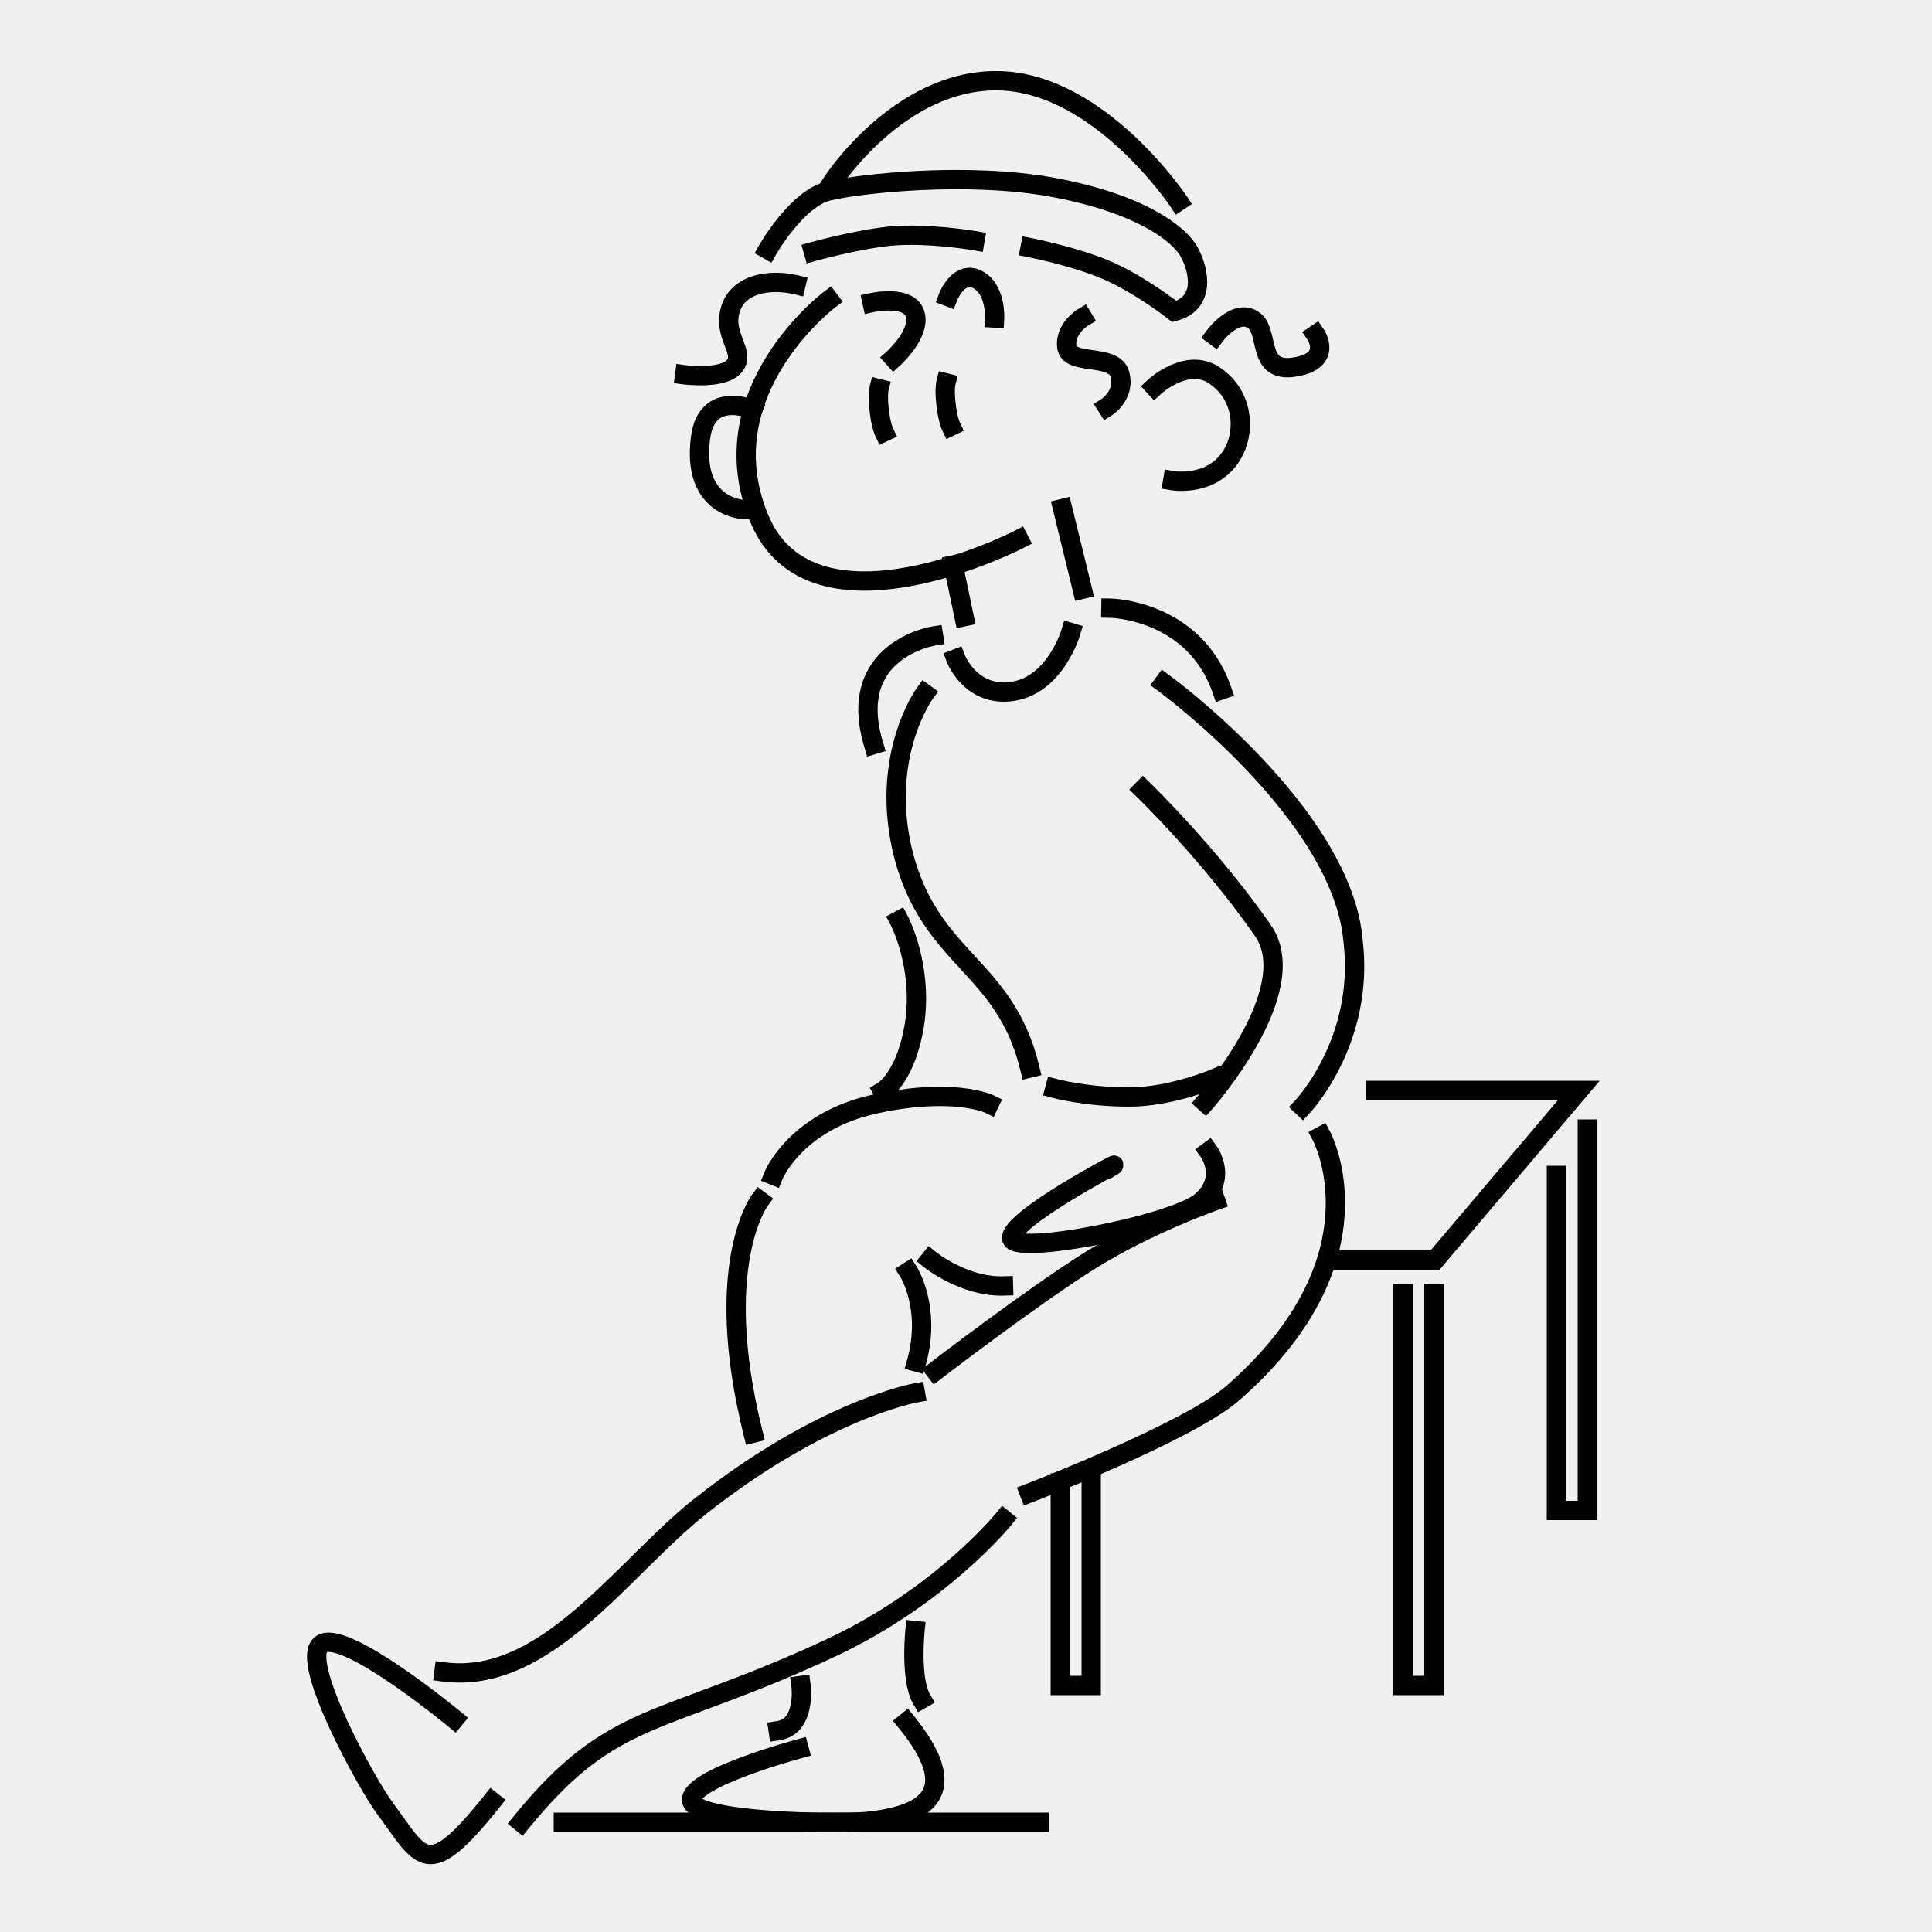
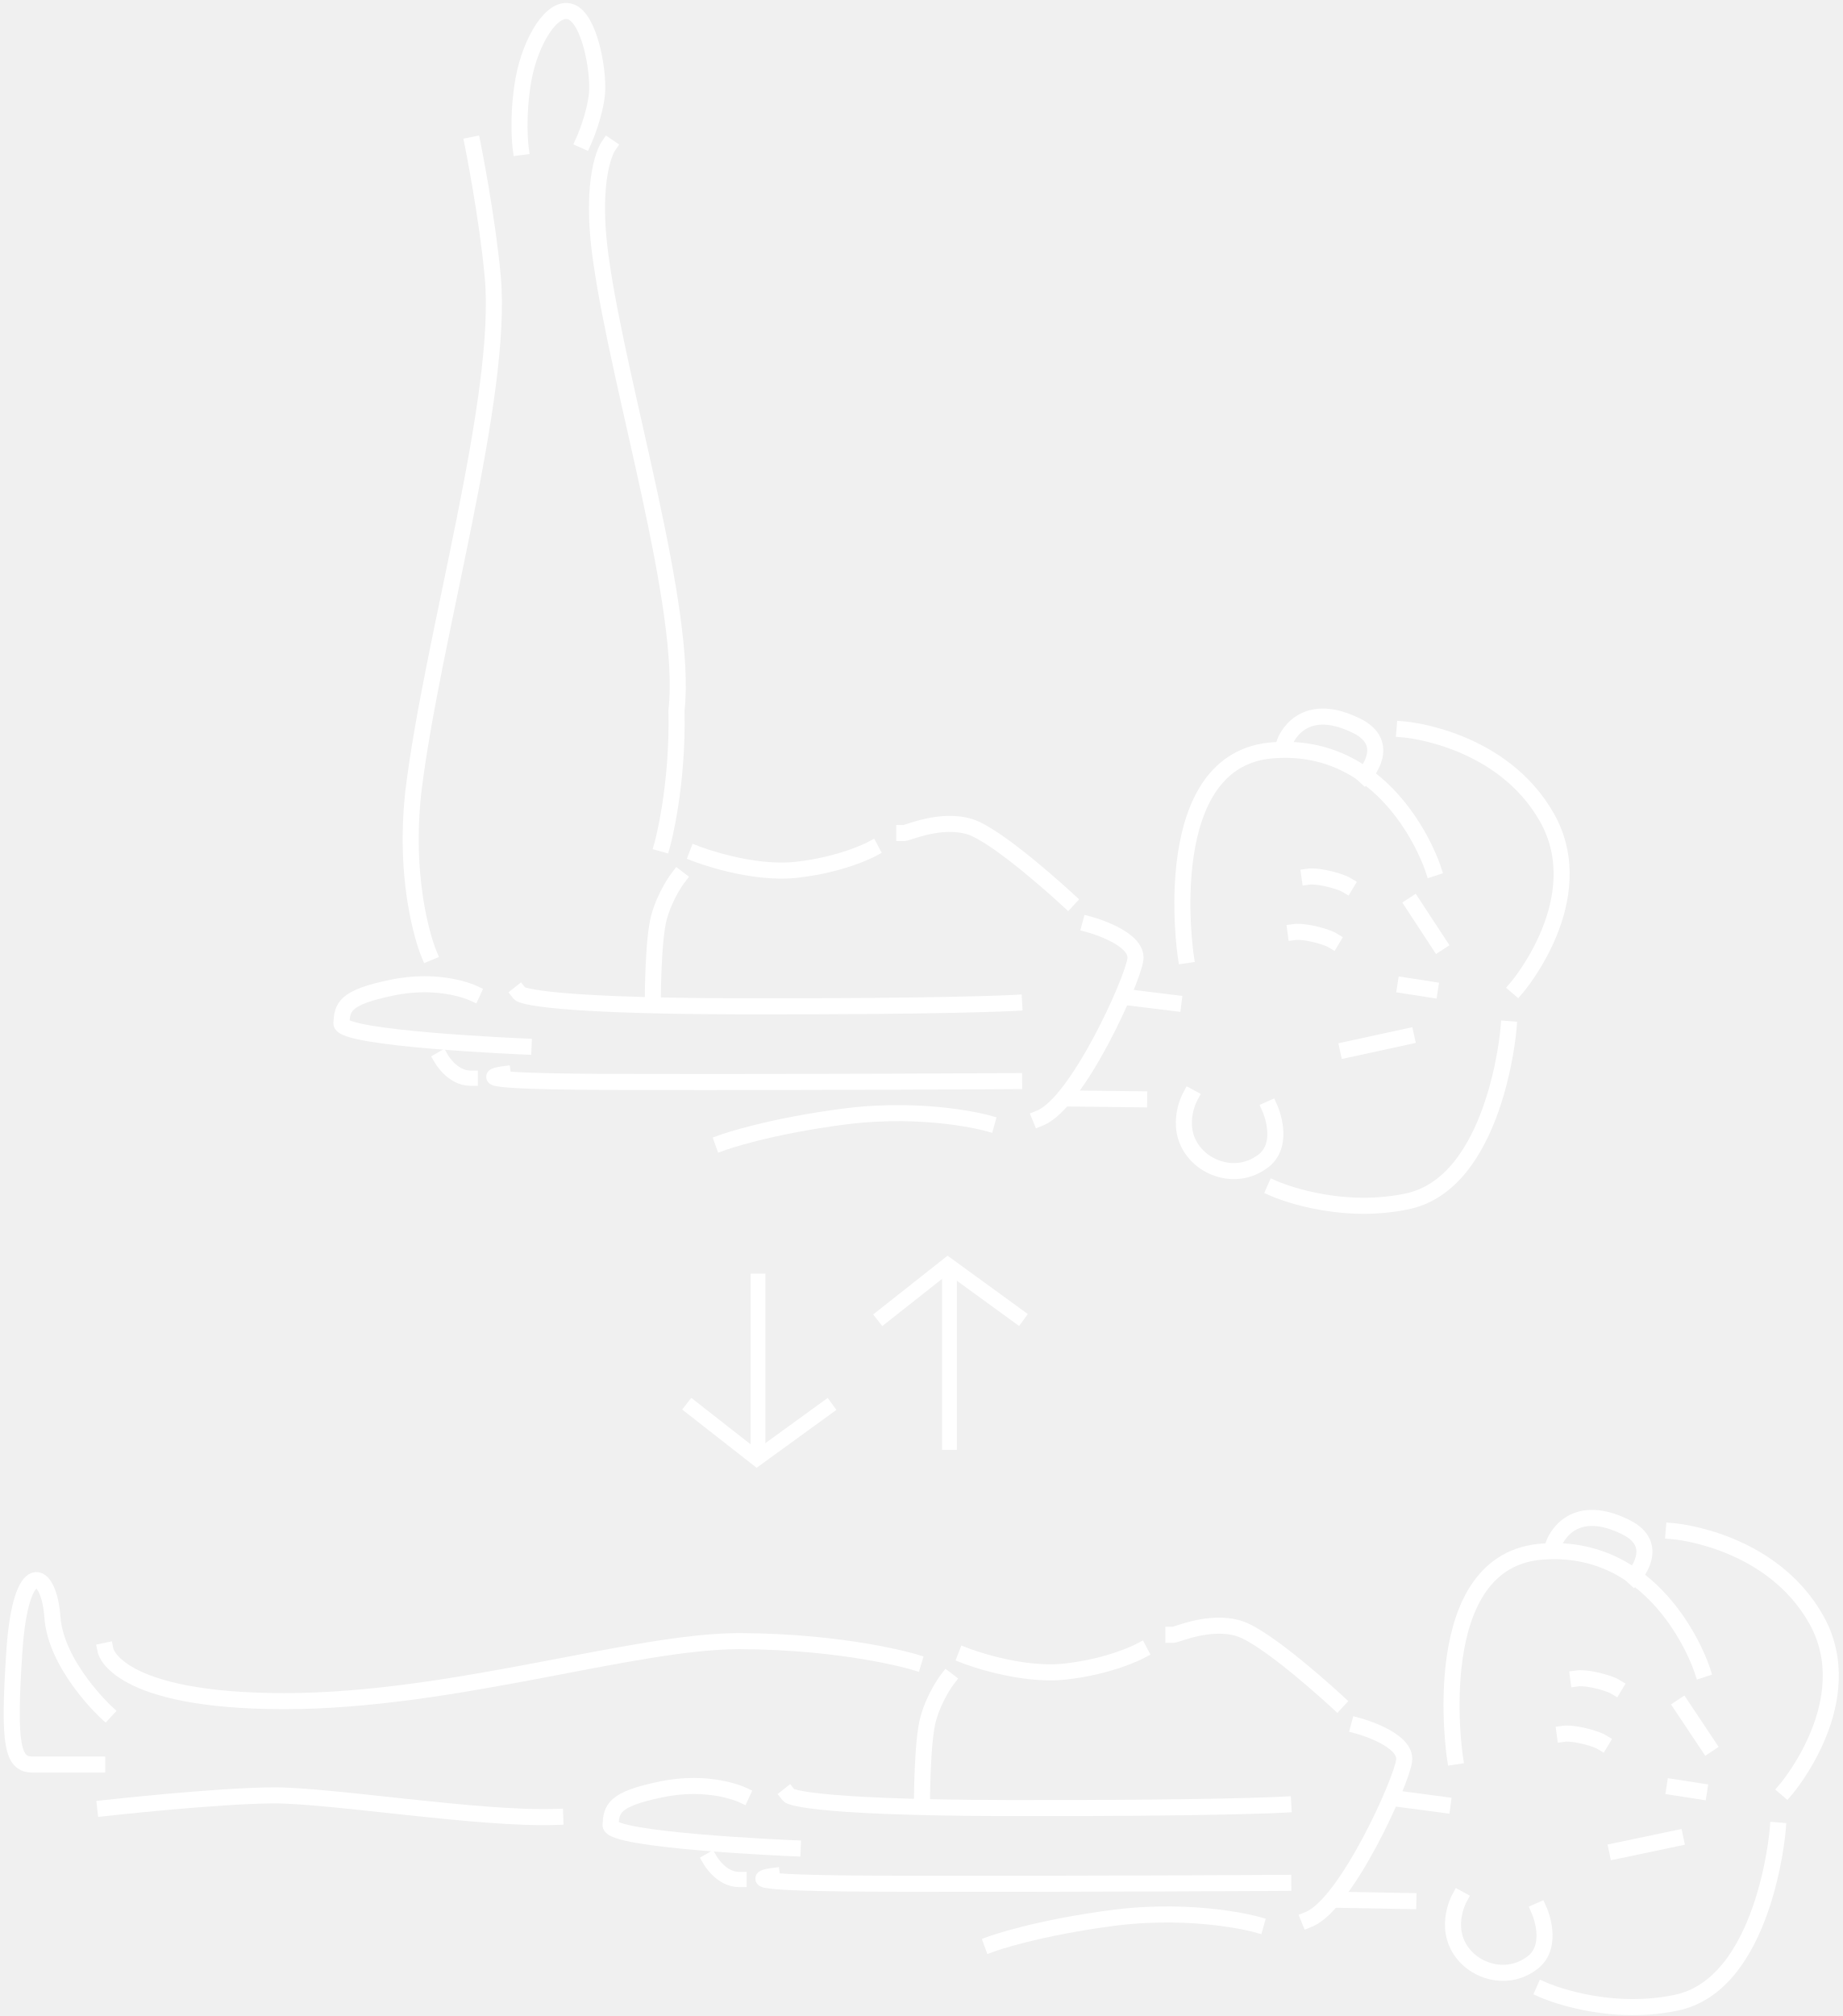
- <svg xmlns="http://www.w3.org/2000/svg" width="500" height="500" viewBox="0 0 500 500" fill="none">
-   <path d="M228.5 282.4C228.5 282.4 234.7 278.8 236.8 264.2C238.7 249.5 232.7 238.2 232.7 238.2" stroke="black" stroke-width="5" stroke-miterlimit="10" stroke-linecap="square" />
-   <path d="M239.3 179.5C239.3 179.5 227.3 196 233.9 221.6C241.2 248.7 260.1 249.9 266.5 276.4" stroke="black" stroke-width="5" stroke-miterlimit="10" stroke-linecap="square" />
-   <path d="M314.6 279C314.6 279 302.9 284 292 283.9C281.2 283.9 273 281.7 273 281.7" stroke="black" stroke-width="5" stroke-miterlimit="10" stroke-linecap="square" />
-   <path d="M206.8 452.6C206.8 452.6 178.5 460.2 179 465.9C179.4 471.6 216.5 472.1 224.1 471.4C239.9 469.9 249.3 463.8 234.6 445.7" stroke="black" stroke-width="5" stroke-miterlimit="10" stroke-linecap="square" />
-   <path d="M241.6 164.6C241.6 164.6 218.7 168.2 226.1 192.7" stroke="black" stroke-width="5" stroke-miterlimit="10" stroke-linecap="square" />
-   <path d="M259.7 393.2C259.7 393.2 243.7 412.9 215.6 426.2C171 447.1 158.9 442.1 134.9 471.6" stroke="black" stroke-width="5" stroke-miterlimit="10" stroke-linecap="square" />
-   <path d="M236.9 360.5C236.9 360.5 212.9 364.8 181.4 389.7C161.4 405.4 141.4 436.1 114.9 432.7" stroke="black" stroke-width="5" stroke-miterlimit="10" stroke-linecap="square" />
-   <path d="M196.6 310.7C196.6 310.7 184.1 327.5 194.9 370.9" stroke="black" stroke-width="5" stroke-miterlimit="10" stroke-linecap="square" />
-   <path d="M200.2 304.2C200.2 304.2 205.9 290.2 226.5 285.7C246.9 281.3 256 285.7 256 285.7" stroke="black" stroke-width="5" stroke-miterlimit="10" stroke-linecap="square" />
-   <path d="M214.6 77.6C214.6 77.6 182.9 101.5 196.5 134.2C210.2 167.1 263.7 139.6 263.7 139.6" stroke="black" stroke-width="5" stroke-miterlimit="10" stroke-linecap="square" />
-   <path d="M227.5 100.6C227.5 100.6 227.1 102.2 227.5 105.8C227.9 109.9 228.8 111.8 228.8 111.8" fill="white" />
-   <path d="M227.5 100.6C227.5 100.6 227.1 102.2 227.5 105.8C227.9 109.9 228.8 111.8 228.8 111.8" stroke="black" stroke-width="5" stroke-miterlimit="10" stroke-linecap="square" />
-   <path d="M244.8 99.1C244.8 99.1 244.4 100.7 244.8 104.3C245.2 108.4 246.1 110.3 246.1 110.3" fill="white" />
-   <path d="M244.8 99.1C244.8 99.1 244.4 100.7 244.8 104.3C245.2 108.4 246.1 110.3 246.1 110.3" stroke="black" stroke-width="5" stroke-miterlimit="10" stroke-linecap="square" />
-   <path d="M298.8 100.1C298.8 100.1 307.1 92.4 314.2 97.1C321.7 102.1 322.2 110.9 319.5 116.5C314.7 126.3 303.5 124.4 303.5 124.4" stroke="black" stroke-width="5" stroke-miterlimit="10" stroke-linecap="square" />
-   <path d="M194.8 106C194.8 106 182.9 100.8 181.3 113.3C178.9 131.8 192.9 131.9 192.9 131.9" stroke="black" stroke-width="5" stroke-miterlimit="10" stroke-linecap="square" />
-   <path d="M275 131.6L280.1 152.5" stroke="black" stroke-width="5" stroke-miterlimit="10" stroke-linecap="square" />
-   <path d="M246.7 146.2L249.5 159.6" stroke="black" stroke-width="5" stroke-miterlimit="10" stroke-linecap="square" />
-   <path d="M206 73.7C199.2 72.1 190.9 73.4 189 80.2C187 86.9 193 91.1 190.1 94.7C187.2 98.3 177.2 97 177.2 97" stroke="black" stroke-width="5" stroke-miterlimit="10" stroke-linecap="square" />
-   <path d="M225.7 78.3C225.7 78.3 235.2 76.2 236.8 81.2C238.4 86.3 231.3 92.7 231.3 92.7" stroke="black" stroke-width="5" stroke-miterlimit="10" stroke-linecap="square" />
-   <path d="M245.4 76.8C245.4 76.8 248.1 69.9 252.9 72.3C257.8 74.7 257.4 82.3 257.4 82.3" stroke="black" stroke-width="5" stroke-miterlimit="10" stroke-linecap="square" />
-   <path d="M280.2 82.2C280.2 82.2 275.4 85.1 276.1 89.9C276.9 94.7 288.3 91.4 289.8 96.8C291.3 102.2 286.5 105.3 286.5 105.3" stroke="black" stroke-width="5" stroke-miterlimit="10" stroke-linecap="square" />
-   <path d="M314.4 86.9C314.4 86.9 319.6 79.9 324.2 82.7C328.8 85.5 324.9 96.6 335 95C345.1 93.4 340.5 86.6 340.5 86.6" stroke="black" stroke-width="5" stroke-miterlimit="10" stroke-linecap="square" />
-   <path d="M210.5 65.1C210.5 65.1 221.6 62 230.4 61.1C240.2 60.2 252.3 62.3 252.3 62.3" stroke="black" stroke-width="5" stroke-miterlimit="10" stroke-linecap="square" />
-   <path d="M198.7 64.6C198.7 64.6 206.4 51.1 214.6 49.4C222.5 47.5 250.5 44.4 272.6 48.5C294.7 52.6 305.1 60.3 307.8 65.3C310.5 70.3 311.9 78.5 303.9 80.6C303.9 80.6 294.8 73.4 285.9 69.7C277.8 66.3 266.6 64.1 266.6 64.1" stroke="black" stroke-width="5" stroke-miterlimit="10" stroke-linecap="square" />
-   <path d="M215.3 47.3C215.3 47.3 232.7 20.3 258.6 20.9C284.6 21.5 305 52.1 305 52.1" stroke="black" stroke-width="5" stroke-miterlimit="10" stroke-linecap="square" />
-   <path d="M288.2 301.6C290 300.5 261.7 315.4 261.8 320.4C261.8 325.1 304.4 316.9 311 310.8C317.8 304.8 312.8 298 312.8 298" stroke="black" stroke-width="5" stroke-miterlimit="10" stroke-linecap="square" />
-   <path d="M295.8 204.3C295.8 204.3 313 220.9 326.9 240.9C337.5 256.4 311.9 285.3 311.9 285.3" stroke="black" stroke-width="5" stroke-miterlimit="10" stroke-linecap="square" />
-   <path d="M301.2 176.8C301.2 176.8 347.5 210.6 350.2 243.7C353.2 269.4 337.1 286.4 337.1 286.4" stroke="black" stroke-width="5" stroke-miterlimit="10" stroke-linecap="square" />
-   <path d="M287.5 157.4C287.5 157.4 309 157.8 316.2 178.5" stroke="black" stroke-width="5" stroke-miterlimit="10" stroke-linecap="square" />
-   <path d="M247.4 170.5C247.4 170.5 251.3 180.6 262.2 178.9C273.1 177.2 277.1 163.7 277.1 163.7" stroke="black" stroke-width="5" stroke-miterlimit="10" stroke-linecap="square" />
-   <path d="M117.6 444.9C117.6 444.9 89.2 421.4 83.2 425.5C77.1 429.4 95.1 462 99.7 468.1C109.2 480.9 110.4 487.4 127.3 466.2" stroke="black" stroke-width="5" stroke-miterlimit="10" stroke-linecap="square" />
-   <path d="M314.6 310.7C314.6 310.7 297.1 316.8 282.1 326.2C267.1 335.6 242.1 354.8 242.1 354.8" stroke="black" stroke-width="5" stroke-miterlimit="10" stroke-linecap="square" />
-   <path d="M145.8 471.6H268.9" stroke="black" stroke-width="5" stroke-miterlimit="10" stroke-linecap="square" />
-   <path d="M235.1 329.1C235.1 329.1 241.1 338.5 237.2 352.5" stroke="black" stroke-width="5" stroke-miterlimit="10" stroke-linecap="square" />
-   <path d="M236.8 422C236.8 422 235.5 434.5 238.5 439.7" stroke="black" stroke-width="5" stroke-miterlimit="10" stroke-linecap="square" />
-   <path d="M207.3 436.2C207.3 436.2 208.7 446.8 201.4 447.9" stroke="black" stroke-width="5" stroke-miterlimit="10" stroke-linecap="square" />
-   <path d="M342 294C342 294 359 325.6 319.1 360.5C307.7 370.5 266.4 386.4 266.4 386.4" stroke="black" stroke-width="5" stroke-miterlimit="10" stroke-linecap="square" />
-   <path d="M240.7 326C240.7 326 249.5 333.1 259.7 332.8" stroke="black" stroke-width="5" stroke-miterlimit="10" stroke-linecap="square" />
-   <path d="M345.6 326.1H371.4L408.6 282.2H356.1" stroke="black" stroke-width="5" stroke-miterlimit="10" stroke-linecap="square" />
-   <path d="M363.1 334.8V436.2H371.1V334.8" stroke="black" stroke-width="5" stroke-miterlimit="10" stroke-linecap="square" />
-   <path d="M274.4 383.8V436.2H282.4V383.8" stroke="black" stroke-width="5" stroke-miterlimit="10" stroke-linecap="square" />
-   <path d="M402.8 304.2V390.9H410.8V292.2" stroke="black" stroke-width="5" stroke-miterlimit="10" stroke-linecap="square" />
+ <svg xmlns="http://www.w3.org/2000/svg" width="436" height="477" viewBox="0 0 436 477" fill="none">
+   <path d="M258 218.8C258 218.8 269.4 221.9 268.7 227C268 232.2 255 260.9 246.2 264.5" stroke="white" stroke-width="3.8" stroke-miterlimit="10" stroke-linecap="square" />
+   <path d="M240 237.3C240 237.3 224.3 238.2 174.9 238.1C125.3 238 123 235.1 123 235.1" stroke="white" stroke-width="3.8" stroke-miterlimit="10" stroke-linecap="square" />
+   <path d="M240 255.8C240 255.8 193.6 256.1 149.4 256C105.2 256 119 254.2 119 254.2" stroke="white" stroke-width="3.8" stroke-miterlimit="10" stroke-linecap="square" />
+   <path d="M171.1 270.3C171.1 270.3 181.6 266.5 200.4 264.1C219.4 261.8 233.5 265.7 233.5 265.7" stroke="white" stroke-width="3.8" stroke-miterlimit="10" stroke-linecap="square" />
+   <path d="M143.9 34.7C143.9 34.7 139.3 41.5 142.3 61.9C146.6 92.2 162.8 144 160.1 168.1C160.5 186.2 156.8 199.6 156.8 199.6" stroke="white" stroke-width="3.8" stroke-miterlimit="10" stroke-linecap="square" />
+   <path d="M206.1 201C206.1 201 199.3 204.6 188.5 205.8C177.7 207 165 202.1 165 202.1" stroke="white" stroke-width="3.8" stroke-miterlimit="10" stroke-linecap="square" />
+   <path d="M339.1 205.4C339.1 205.4 329.4 175.6 301.6 177.5C273.6 179.2 280.6 226 280.6 226" stroke="white" stroke-width="3.8" stroke-miterlimit="10" stroke-linecap="square" />
+   <path d="M318.5 209.3C318.5 209.3 317.5 208.7 314.7 208C311.4 207.2 309.9 207.4 309.9 207.4" fill="white" />
+   <path d="M318.5 209.3C318.5 209.3 317.5 208.7 314.7 208C311.4 207.2 309.9 207.4 309.9 207.4" stroke="white" stroke-width="3.8" stroke-miterlimit="10" stroke-linecap="square" />
+   <path d="M315.2 222.4C315.2 222.4 314.2 221.8 311.4 221.1C308.1 220.3 306.6 220.5 306.6 220.5" fill="white" />
+   <path d="M315.2 222.4C315.2 222.4 314.2 221.8 311.4 221.1C308.1 220.3 306.6 220.5 306.6 220.5" stroke="white" stroke-width="3.8" stroke-miterlimit="10" stroke-linecap="square" />
+   <path d="M300.6 262.4C300.6 262.4 304.2 270.5 299.1 274.6C293.4 279 286.7 276.9 283.4 273.5C277.4 267.4 281.6 259.6 281.6 259.6" stroke="white" stroke-width="3.8" stroke-miterlimit="10" stroke-linecap="square" />
+   <path d="M322.9 183.5C322.9 183.5 329.8 176 321 171.7C307.8 165.2 304.1 175.5 304.1 175.5" stroke="white" stroke-width="3.8" stroke-miterlimit="10" stroke-linecap="square" />
+   <path d="M269.6 260.1L252.8 259.9" stroke="white" stroke-width="3.8" stroke-miterlimit="10" stroke-linecap="square" />
+   <path d="M277.7 237.3L267.1 236" stroke="white" stroke-width="3.8" stroke-miterlimit="10" stroke-linecap="square" />
+   <path d="M340.4 223.1L334.5 214.1" stroke="white" stroke-width="3.8" stroke-miterlimit="10" stroke-linecap="square" />
+   <path d="M338.4 234.1L332.6 233.2" stroke="white" stroke-width="3.8" stroke-miterlimit="10" stroke-linecap="square" />
+   <path d="M332.8 245.3L319 248.3" stroke="white" stroke-width="3.8" stroke-miterlimit="10" stroke-linecap="square" />
+   <path d="M359.1 233.5C359.1 233.5 376.8 212.7 366.2 193.6C355.5 174.5 332.4 172.6 332.4 172.6" stroke="white" stroke-width="3.8" stroke-miterlimit="10" stroke-linecap="square" />
+   <path d="M357 243.5C357 243.5 354 280.1 332.8 284.3C316.2 287.7 301.7 281.3 301.7 281.3" stroke="white" stroke-width="3.8" stroke-miterlimit="10" stroke-linecap="square" />
+   <path d="M138.2 33.2C138.2 33.2 140.8 27.4 141.3 22C141.7 16.5 139.5 4.4 135.1 2.8C130.7 1.2 125.6 9.6 123.9 18.7C122.3 27.8 123.2 34.8 123.2 34.8" stroke="white" stroke-width="3.8" stroke-miterlimit="10" stroke-linecap="square" />
+   <path d="M101.4 225.4C101.4 225.4 95.3 210.7 97.8 187.5C102.2 151 119.3 93.9 116.6 65.3C115.3 51.2 111.9 34.3 111.9 34.3" stroke="white" stroke-width="3.8" stroke-miterlimit="10" stroke-linecap="square" />
+   <path d="M111.8 234.9C111.8 234.9 104 231.3 92.7 233.7C81.4 236 81 238.4 80.8 242.1C80.6 245.8 123.9 247.6 123.9 247.6" stroke="white" stroke-width="3.8" stroke-miterlimit="10" stroke-linecap="square" />
+   <path d="M104.5 250.6C104.5 250.6 107.1 255.1 111.3 255.1" stroke="white" stroke-width="3.6" stroke-miterlimit="10" stroke-linecap="square" />
+   <path d="M214 197.1C214.8 197.1 222.6 193.5 229.5 195.6C236.3 197.7 252.7 212.9 252.7 212.9" stroke="white" stroke-width="3.8" stroke-miterlimit="10" stroke-linecap="square" />
+   <path d="M160.4 207.8C160.4 207.8 157.5 211.6 156 216.9C154.5 222.2 154.5 236.7 154.5 236.7" stroke="white" stroke-width="3.8" stroke-miterlimit="10" stroke-linecap="square" />
+   <path d="M321.6 408.4C321.6 408.4 333 411.5 332.3 416.6C331.6 421.8 318.6 450.5 309.8 454.1" stroke="white" stroke-width="3.8" stroke-miterlimit="10" stroke-linecap="square" />
+   <path d="M303.7 427C303.7 427 288 427.9 238.6 427.8C189 427.7 186.7 424.8 186.7 424.8" stroke="white" stroke-width="3.8" stroke-miterlimit="10" stroke-linecap="square" />
+   <path d="M303.7 445.5C303.7 445.5 257.3 445.8 213.1 445.7C168.9 445.7 182.7 443.9 182.7 443.9" stroke="white" stroke-width="3.8" stroke-miterlimit="10" stroke-linecap="square" />
+   <path d="M234.8 459.9C234.8 459.9 245.3 456.1 264.1 453.7C283.1 451.4 297.2 455.3 297.2 455.3" stroke="white" stroke-width="3.8" stroke-miterlimit="10" stroke-linecap="square" />
+   <path d="M269.7 390.7C269.7 390.7 262.9 394.3 252.1 395.5C241.3 396.7 228.6 391.8 228.6 391.8" stroke="white" stroke-width="3.8" stroke-miterlimit="10" stroke-linecap="square" />
+   <path d="M402.8 395C402.8 395 393.1 365.2 365.3 367.1C337.3 368.8 344.3 415.6 344.3 415.6" stroke="white" stroke-width="3.8" stroke-miterlimit="10" stroke-linecap="square" />
+   <path d="M382.1 399C382.1 399 381.1 398.4 378.3 397.7C375 396.9 373.5 397.1 373.5 397.1" fill="white" />
+   <path d="M382.1 399C382.1 399 381.1 398.4 378.3 397.7C375 396.9 373.5 397.1 373.5 397.1" stroke="white" stroke-width="3.8" stroke-miterlimit="10" stroke-linecap="square" />
+   <path d="M378.9 412.1C378.9 412.1 377.9 411.5 375.1 410.8C371.8 410 370.3 410.2 370.3 410.2" fill="white" />
+   <path d="M378.9 412.1C378.9 412.1 377.9 411.5 375.1 410.8C371.8 410 370.3 410.2 370.3 410.2" stroke="white" stroke-width="3.8" stroke-miterlimit="10" stroke-linecap="square" />
+   <path d="M364.3 452.1C364.3 452.1 367.9 460.2 362.8 464.3C357.1 468.7 350.4 466.6 347.1 463.2C341.1 457.1 345.3 449.3 345.3 449.3" stroke="white" stroke-width="3.8" stroke-miterlimit="10" stroke-linecap="square" />
+   <path d="M386.6 373.1C386.6 373.1 393.5 365.6 384.7 361.3C371.5 354.8 367.8 365.1 367.8 365.1" stroke="white" stroke-width="3.8" stroke-miterlimit="10" stroke-linecap="square" />
+   <path d="M333.3 449.8L316.5 449.5" stroke="white" stroke-width="3.8" stroke-miterlimit="10" stroke-linecap="square" />
+   <path d="M341.4 427L330.8 425.6" stroke="white" stroke-width="3.8" stroke-miterlimit="10" stroke-linecap="square" />
+   <path d="M404.1 412.8L398.1 403.8" stroke="white" stroke-width="3.8" stroke-miterlimit="10" stroke-linecap="square" />
+   <path d="M402.1 423.8L396.3 422.9" stroke="white" stroke-width="3.8" stroke-miterlimit="10" stroke-linecap="square" />
+   <path d="M396.5 435L382.7 437.9" stroke="white" stroke-width="3.8" stroke-miterlimit="10" stroke-linecap="square" />
+   <path d="M422.8 423.2C422.8 423.2 440.5 402.4 429.9 383.3C419.2 364.2 396.1 362.3 396.1 362.3" stroke="white" stroke-width="3.8" stroke-miterlimit="10" stroke-linecap="square" />
+   <path d="M420.7 433.1C420.7 433.1 417.7 469.7 396.5 473.9C379.9 477.3 365.4 470.9 365.4 470.9" stroke="white" stroke-width="3.8" stroke-miterlimit="10" stroke-linecap="square" />
+   <path d="M175.5 424.6C175.5 424.6 167.7 421 156.4 423.4C145.1 425.7 144.7 428.1 144.5 431.8C144.3 435.5 187.6 437.3 187.6 437.3" stroke="white" stroke-width="3.8" stroke-miterlimit="10" stroke-linecap="square" />
+   <path d="M168.1 440.2C168.1 440.2 170.7 444.7 174.9 444.7" stroke="white" stroke-width="3.6" stroke-miterlimit="10" stroke-linecap="square" />
+   <path d="M277.7 386.8C278.5 386.8 286.3 383.2 293.2 385.3C300 387.4 316.4 402.6 316.4 402.6" stroke="white" stroke-width="3.8" stroke-miterlimit="10" stroke-linecap="square" />
+   <path d="M224.1 397.5C224.1 397.5 221.2 401.3 219.7 406.6C218.2 411.9 218.2 426.4 218.2 426.4" stroke="white" stroke-width="3.8" stroke-miterlimit="10" stroke-linecap="square" />
+   <path d="M216.2 393.2C216.2 393.2 200.2 388.4 175 388.3C149.8 388.3 107.1 402.5 67.3 402.5C27.5 402.5 25 390.6 25 390.6" stroke="white" stroke-width="3.8" stroke-miterlimit="10" stroke-linecap="square" />
+   <path d="M24.9 427.8C24.9 427.8 50.9 424.9 64.5 424.8C78.1 424.7 113.1 430.5 131.4 429.9" stroke="white" stroke-width="3.8" stroke-miterlimit="10" stroke-linecap="square" />
+   <path d="M24.9 404.9C24.9 404.9 13.2 394 12.4 382.6C11.6 371.2 4.9 368.2 3.4 390.7C1.9 413.2 3 417.5 7.7 417.5H23" stroke="white" stroke-width="3.8" stroke-miterlimit="10" stroke-linecap="square" />
+   <path d="M179.4 303.1V341.9" stroke="white" stroke-width="3.5" stroke-miterlimit="10" stroke-linecap="square" />
+   <path d="M163.9 333.2L179.1 345.1L195.5 333.2" stroke="white" stroke-width="3.5" stroke-miterlimit="10" stroke-linecap="square" />
+   <path d="M224.7 341.3V302.5" stroke="white" stroke-width="3.5" stroke-miterlimit="10" stroke-linecap="square" />
+   <path d="M209.1 311.3L224.3 299.3L240.8 311.3" stroke="white" stroke-width="3.5" stroke-miterlimit="10" stroke-linecap="square" />
</svg>
